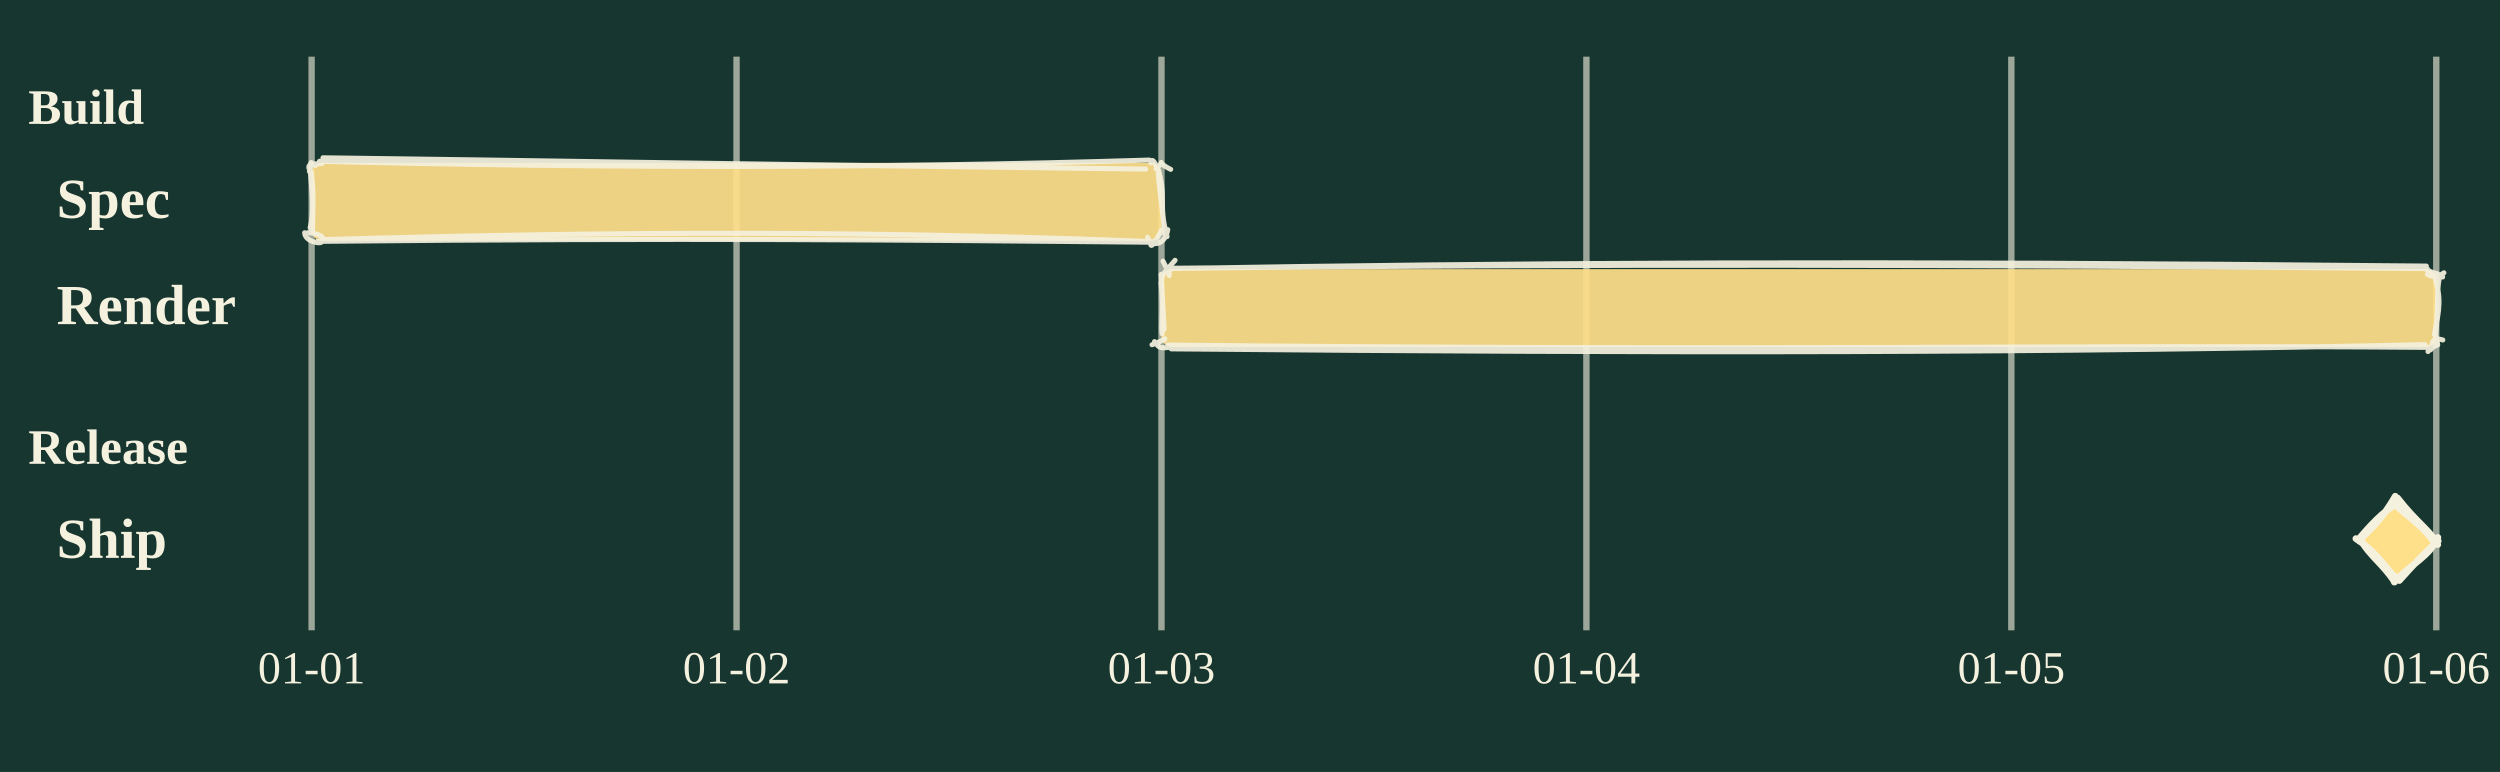
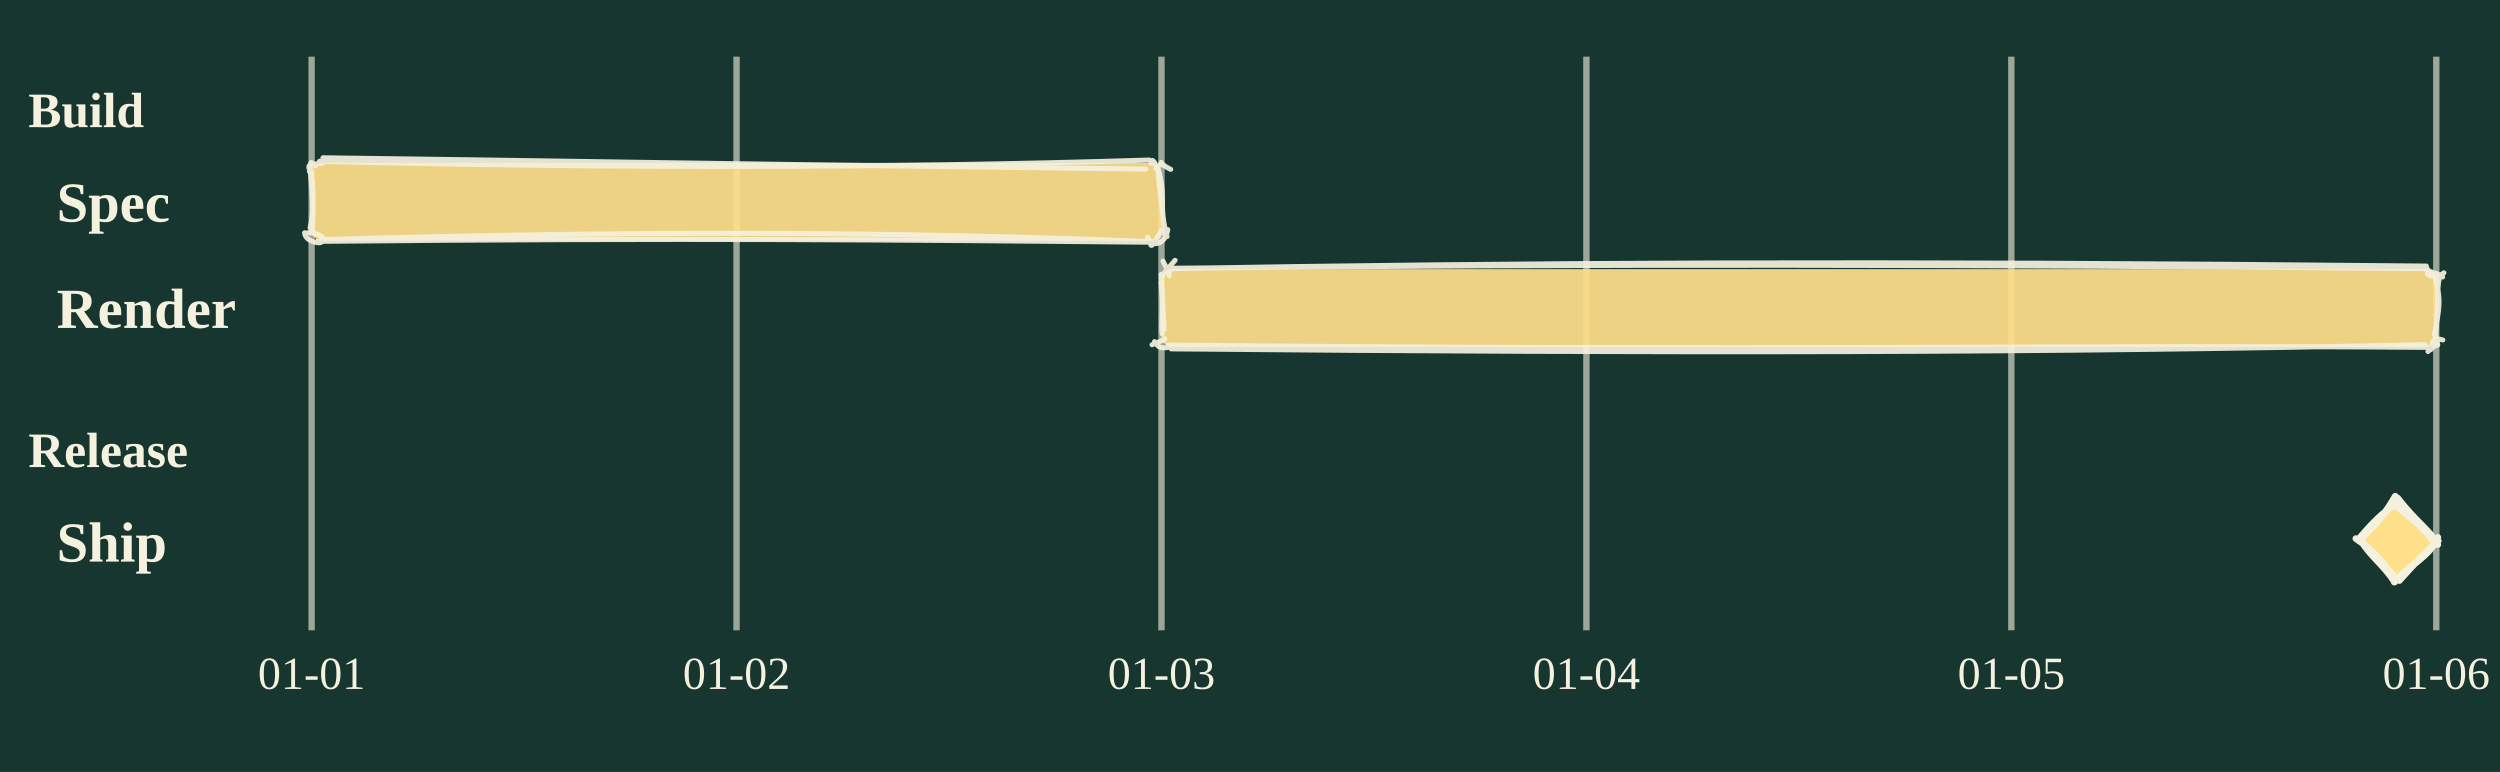
- <svg xmlns="http://www.w3.org/2000/svg" width="706" height="218" viewBox="0 0 706 218" style="--bg:#17362f;--fg:#f5f1df;--line:#ece6cf;--accent:#ffe08a;--muted:#c7d2c4;--surface:#17362f;--border:#f3ecd5;--font:Caveat;background:#17362f" class="am-1hw1ecx1cmsec2">
+ <svg xmlns="http://www.w3.org/2000/svg" width="706" height="218" viewBox="0 0 706 218" style="--bg:#17362f;--fg:#f5f1df;--line:#ece6cf;--accent:#ffe08a;--muted:#c7d2c4;--surface:#17362f;--border:#f3ecd5;--font:Caveat;background:#17362f" class="am-1ytyzu31fqqyf7">
  <style>
-   .am-1hw1ecx1cmsec2 text { font-family: var(--font, 'Caveat'), system-ui, sans-serif; }
-   svg.am-1hw1ecx1cmsec2 {
+   .am-1ytyzu31fqqyf7 text { font-family: var(--font, 'Caveat'), system-ui, sans-serif; }
+   svg.am-1ytyzu31fqqyf7 {
    /* Derived from --bg and --fg (overridable via --line, --accent, etc.) */
    --_text:          #f5f1df;
    --_text-sec:      #c7d2c4;
    --_text-muted:    #c7d2c4;
    --_text-faint:    #8f9b8e;
    --_line:          #ece6cf;
    --_arrow:         #ffe08a;
    --_node-fill:     #17362f;
    --_node-stroke:   #f3ecd5;
    --_group-fill:    #17362f;
    --_group-hdr:     #223f38;
    --_inner-stroke:  #324c44;
    --_key-badge:     #2d4941;
  }
</style>
  <style>
-   .am-1hw1ecx1cmsec2 .gantt-section-band { fill: #17362f; opacity: 0.07; }
-   .am-1hw1ecx1cmsec2 .gantt-grid-line { stroke: #f5f1df; stroke-width: 1.8; opacity: 0.6; }
-   .am-1hw1ecx1cmsec2 .gantt-bar { fill: #ffe08a; stroke: #f5f1df; stroke-width: 0.75; opacity: 0.92; }
-   .am-1hw1ecx1cmsec2 .gantt-bar-active { fill: #ffe08a; stroke: #f5f1df; stroke-width: 1.5; opacity: 1; }
-   .am-1hw1ecx1cmsec2 .gantt-bar-done { fill: #c7d2c4; opacity: 0.55; }
-   .am-1hw1ecx1cmsec2 .gantt-bar-crit { fill: #f5f1df; stroke: #f5f1df; stroke-width: 1.5; opacity: 0.95; }
-   .am-1hw1ecx1cmsec2 .gantt-milestone { fill: #ffe08a; stroke: #f5f1df; stroke-width: 1; }
-   .am-1hw1ecx1cmsec2 .gantt-milestone-crit { fill: #f5f1df; stroke: #f5f1df; stroke-width: 1.5; }
-   .am-1hw1ecx1cmsec2 .gantt-vert-marker { stroke: #f5f1df; stroke-width: 2; stroke-dasharray: 6 3; }
-   .am-1hw1ecx1cmsec2 .gantt-today-marker { stroke: #f5f1df; stroke-width: 2; stroke-dasharray: 4 3; }
-   .am-1hw1ecx1cmsec2 .gantt-title { fill: #f5f1df; }
-   .am-1hw1ecx1cmsec2 .gantt-section-label { fill: #f5f1df; }
-   .am-1hw1ecx1cmsec2 .gantt-task-label { fill: #f5f1df; }
-   .am-1hw1ecx1cmsec2 .gantt-axis-label { fill: #f5f1df; }
+   .am-1ytyzu31fqqyf7 .gantt-section-band { fill: #17362f; opacity: 0.07; }
+   .am-1ytyzu31fqqyf7 .gantt-grid-line { stroke: #f5f1df; stroke-width: 1.8; opacity: 0.6; }
+   .am-1ytyzu31fqqyf7 .gantt-bar { fill: #ffe08a; stroke: #f5f1df; stroke-width: 0.75; opacity: 0.92; }
+   .am-1ytyzu31fqqyf7 .gantt-bar-active { fill: #ffe08a; stroke: #f5f1df; stroke-width: 1.5; opacity: 1; }
+   .am-1ytyzu31fqqyf7 .gantt-bar-done { fill: #c7d2c4; opacity: 0.55; }
+   .am-1ytyzu31fqqyf7 .gantt-bar-crit { fill: #f5f1df; stroke: #f5f1df; stroke-width: 1.5; opacity: 0.95; }
+   .am-1ytyzu31fqqyf7 .gantt-milestone { fill: #ffe08a; stroke: #f5f1df; stroke-width: 1; }
+   .am-1ytyzu31fqqyf7 .gantt-milestone-crit { fill: #f5f1df; stroke: #f5f1df; stroke-width: 1.5; }
+   .am-1ytyzu31fqqyf7 .gantt-vert-marker { stroke: #f5f1df; stroke-width: 2; stroke-dasharray: 6 3; }
+   .am-1ytyzu31fqqyf7 .gantt-today-marker { stroke: #f5f1df; stroke-width: 2; stroke-dasharray: 4 3; }
+   .am-1ytyzu31fqqyf7 .gantt-title { fill: #f5f1df; }
+   .am-1ytyzu31fqqyf7 .gantt-section-label { fill: #f5f1df; }
+   .am-1ytyzu31fqqyf7 .gantt-task-label { fill: #f5f1df; }
+   .am-1ytyzu31fqqyf7 .gantt-axis-label { fill: #f5f1df; }
</style>
  <rect width="706" height="218" fill="#17362f" data-backdrop="page" />
  <rect class="gantt-section-band" x="88" y="16" width="600" height="90" data-id="section-band:Build#0" data-role="section" />
  <line class="gantt-grid-line" x1="88" y1="16" x2="88" y2="178" />
  <line class="gantt-grid-line" x1="208" y1="16" x2="208" y2="178" />
  <line class="gantt-grid-line" x1="328" y1="16" x2="328" y2="178" />
  <line class="gantt-grid-line" x1="448" y1="16" x2="448" y2="178" />
  <line class="gantt-grid-line" x1="568" y1="16" x2="568" y2="178" />
  <line class="gantt-grid-line" x1="688" y1="16" x2="688" y2="178" />
-   <text paint-order="stroke" stroke="#17362f" stroke-width="3" stroke-linejoin="round" stroke-linecap="round" class="gantt-axis-label" x="88" y="190" text-anchor="middle" dominant-baseline="middle" font-size="13" font-weight="500" textLength="26.403" lengthAdjust="spacingAndGlyphs" data-font-metrics="deterministic-fit">01-01</text>
-   <text paint-order="stroke" stroke="#17362f" stroke-width="3" stroke-linejoin="round" stroke-linecap="round" class="gantt-axis-label" x="208" y="190" text-anchor="middle" dominant-baseline="middle" font-size="13" font-weight="500" textLength="30.849" lengthAdjust="spacingAndGlyphs" data-font-metrics="deterministic-fit">01-02</text>
-   <text paint-order="stroke" stroke="#17362f" stroke-width="3" stroke-linejoin="round" stroke-linecap="round" class="gantt-axis-label" x="328" y="190" text-anchor="middle" dominant-baseline="middle" font-size="13" font-weight="500" textLength="30.849" lengthAdjust="spacingAndGlyphs" data-font-metrics="deterministic-fit">01-03</text>
-   <text paint-order="stroke" stroke="#17362f" stroke-width="3" stroke-linejoin="round" stroke-linecap="round" class="gantt-axis-label" x="448" y="190" text-anchor="middle" dominant-baseline="middle" font-size="13" font-weight="500" textLength="30.849" lengthAdjust="spacingAndGlyphs" data-font-metrics="deterministic-fit">01-04</text>
-   <text paint-order="stroke" stroke="#17362f" stroke-width="3" stroke-linejoin="round" stroke-linecap="round" class="gantt-axis-label" x="568" y="190" text-anchor="middle" dominant-baseline="middle" font-size="13" font-weight="500" textLength="30.849" lengthAdjust="spacingAndGlyphs" data-font-metrics="deterministic-fit">01-05</text>
-   <text paint-order="stroke" stroke="#17362f" stroke-width="3" stroke-linejoin="round" stroke-linecap="round" class="gantt-axis-label" x="688" y="190" text-anchor="middle" dominant-baseline="middle" font-size="13" font-weight="500" textLength="30.849" lengthAdjust="spacingAndGlyphs" data-font-metrics="deterministic-fit">01-06</text>
-   <text paint-order="stroke" stroke="#17362f" stroke-width="3" stroke-linejoin="round" stroke-linecap="round" class="gantt-section-label" x="8" y="31" text-anchor="start" dominant-baseline="middle" font-size="14" font-weight="700" data-id="section-label:Build#0" data-role="section" textLength="35.7" lengthAdjust="spacingAndGlyphs" data-font-metrics="deterministic-fit">Build</text>
-   <text paint-order="stroke" stroke="#17362f" stroke-width="3" stroke-linejoin="round" stroke-linecap="round" class="gantt-section-label" x="8" y="127" text-anchor="start" dominant-baseline="middle" font-size="14" font-weight="700" data-id="section-label:Release#0" data-role="section" textLength="57.54" lengthAdjust="spacingAndGlyphs" data-font-metrics="deterministic-fit">Release</text>
-   <text paint-order="stroke" stroke="#17362f" stroke-width="3" stroke-linejoin="round" stroke-linecap="round" class="gantt-task-label" x="16" y="57" text-anchor="start" dominant-baseline="middle" font-size="16" font-weight="700" textLength="42.72" lengthAdjust="spacingAndGlyphs" data-font-metrics="deterministic-fit">Spec</text>
-   <text paint-order="stroke" stroke="#17362f" stroke-width="3" stroke-linejoin="round" stroke-linecap="round" class="gantt-task-label" x="16" y="87" text-anchor="start" dominant-baseline="middle" font-size="16" font-weight="700" textLength="60" lengthAdjust="spacingAndGlyphs" data-font-metrics="deterministic-fit">Render</text>
-   <text paint-order="stroke" stroke="#17362f" stroke-width="3" stroke-linejoin="round" stroke-linecap="round" class="gantt-task-label" x="16" y="153" text-anchor="start" dominant-baseline="middle" font-size="16" font-weight="700" textLength="36.96" lengthAdjust="spacingAndGlyphs" data-font-metrics="deterministic-fit">Ship</text>
+   <text paint-order="stroke" stroke="#17362f" stroke-width="3" stroke-linejoin="round" stroke-linecap="round" x="88" y="190" class="gantt-axis-label" text-anchor="middle" font-size="13" font-weight="500" data-prepared-text="true" dy="4.55" textLength="26.403" lengthAdjust="spacingAndGlyphs" data-font-metrics="deterministic-fit">01-01</text>
+   <text paint-order="stroke" stroke="#17362f" stroke-width="3" stroke-linejoin="round" stroke-linecap="round" x="208" y="190" class="gantt-axis-label" text-anchor="middle" font-size="13" font-weight="500" data-prepared-text="true" dy="4.55" textLength="30.849" lengthAdjust="spacingAndGlyphs" data-font-metrics="deterministic-fit">01-02</text>
+   <text paint-order="stroke" stroke="#17362f" stroke-width="3" stroke-linejoin="round" stroke-linecap="round" x="328" y="190" class="gantt-axis-label" text-anchor="middle" font-size="13" font-weight="500" data-prepared-text="true" dy="4.55" textLength="30.849" lengthAdjust="spacingAndGlyphs" data-font-metrics="deterministic-fit">01-03</text>
+   <text paint-order="stroke" stroke="#17362f" stroke-width="3" stroke-linejoin="round" stroke-linecap="round" x="448" y="190" class="gantt-axis-label" text-anchor="middle" font-size="13" font-weight="500" data-prepared-text="true" dy="4.55" textLength="30.849" lengthAdjust="spacingAndGlyphs" data-font-metrics="deterministic-fit">01-04</text>
+   <text paint-order="stroke" stroke="#17362f" stroke-width="3" stroke-linejoin="round" stroke-linecap="round" x="568" y="190" class="gantt-axis-label" text-anchor="middle" font-size="13" font-weight="500" data-prepared-text="true" dy="4.55" textLength="30.849" lengthAdjust="spacingAndGlyphs" data-font-metrics="deterministic-fit">01-05</text>
+   <text paint-order="stroke" stroke="#17362f" stroke-width="3" stroke-linejoin="round" stroke-linecap="round" x="688" y="190" class="gantt-axis-label" text-anchor="middle" font-size="13" font-weight="500" data-prepared-text="true" dy="4.55" textLength="30.849" lengthAdjust="spacingAndGlyphs" data-font-metrics="deterministic-fit">01-06</text>
+   <text paint-order="stroke" stroke="#17362f" stroke-width="3" stroke-linejoin="round" stroke-linecap="round" x="8" y="31" class="gantt-section-label" text-anchor="start" font-size="14" font-weight="700" data-prepared-text="true" dy="4.9" textLength="35.7" lengthAdjust="spacingAndGlyphs" data-font-metrics="deterministic-fit" data-id="section-label:Build#0" data-role="section">Build</text>
+   <text paint-order="stroke" stroke="#17362f" stroke-width="3" stroke-linejoin="round" stroke-linecap="round" x="8" y="127" class="gantt-section-label" text-anchor="start" font-size="14" font-weight="700" data-prepared-text="true" dy="4.9" textLength="57.54" lengthAdjust="spacingAndGlyphs" data-font-metrics="deterministic-fit" data-id="section-label:Release#0" data-role="section">Release</text>
+   <text paint-order="stroke" stroke="#17362f" stroke-width="3" stroke-linejoin="round" stroke-linecap="round" x="16" y="57" class="gantt-task-label" text-anchor="start" font-size="16" font-weight="700" data-prepared-text="true" dy="5.6" textLength="42.72" lengthAdjust="spacingAndGlyphs" data-font-metrics="deterministic-fit">Spec</text>
+   <text paint-order="stroke" stroke="#17362f" stroke-width="3" stroke-linejoin="round" stroke-linecap="round" x="16" y="87" class="gantt-task-label" text-anchor="start" font-size="16" font-weight="700" data-prepared-text="true" dy="5.6" textLength="60" lengthAdjust="spacingAndGlyphs" data-font-metrics="deterministic-fit">Render</text>
+   <text paint-order="stroke" stroke="#17362f" stroke-width="3" stroke-linejoin="round" stroke-linecap="round" x="16" y="153" class="gantt-task-label" text-anchor="start" font-size="16" font-weight="700" data-prepared-text="true" dy="5.6" textLength="36.96" lengthAdjust="spacingAndGlyphs" data-font-metrics="deterministic-fit">Ship</text>
  <rect style="stroke:none" class="gantt-bar" x="88" y="46" width="240" height="22" rx="3" ry="3" data-task="spec" data-id="task:spec" data-role="task" />
  <path d="M91.21 44.56 C150.89 45.3, 212.54 46.46, 323.56 47.75 M90.22 45.54 C169.03 47.49, 247.64 47.59, 324.57 45.2 M325 46 C325.22 44.05, 326.71 46.73, 326.61 47.58 M326.48 47.65 C329.82 44.88, 325.64 45.44, 330.6 47.82 M326.88 47.26 C329.61 55.82, 326.95 57.22, 329.58 66.82 M327.05 48.83 C327.65 55.77, 328.51 59.75, 328.81 65.91 M328 65 C328.14 64.97, 325.21 70.38, 324.98 69.13 M329.78 64.85 C329.03 69.49, 324.91 69.79, 324.08 67 M324.91 68.4 C257.85 67.79, 194.08 67.12, 89.57 68.16 M326.04 68.28 C251.03 65.24, 177.16 65.14, 90.94 67.68 M91 68 C91.19 69.22, 86.13 68.39, 86.03 65.73 M90.98 66.86 C88.99 65.68, 87.94 65.8, 86.87 65.72 M87.58 64.32 C88.51 60.92, 88.37 55.73, 87.53 47.32 M88.23 65.18 C88.33 58.97, 88.78 52.27, 87.6 48.13 M88 49 C86 45.87, 88.13 46.49, 91.03 46.12 M87.38 48.44 C88.21 46.4, 86.95 44.88, 89.01 46.76 M91 46 C91 46, 91 46, 91 46 M91 46 C91 46, 91 46, 91 46" fill="none" stroke="#f5f1df" stroke-width="1.425" stroke-linecap="round" stroke-linejoin="round" stroke-opacity="0.92" />
  <rect style="stroke:none" class="gantt-bar" x="328" y="76" width="360" height="22" rx="3" ry="3" data-task="render" data-id="task:render" data-role="task" />
  <path d="M329.49 75.86 C428.12 74.15, 527.69 73.54, 685.2 75.14 M331.49 75.75 C446.3 74.51, 559.69 74.74, 685.44 75.85 M685 76 C689.46 78.33, 686.39 76.03, 689.8 78.22 M685.93 77.72 C684.44 76.58, 686.94 79.45, 690.16 77.04 M687.21 77.01 C689.66 84.43, 688.83 87.28, 687.47 94.49 M688.92 78.28 C688.06 82, 688.73 85.34, 687.78 95.69 M688 95 C688.47 99.43, 689.3 95.73, 685.66 99.27 M689.85 96.01 C685.8 94.74, 687.18 98.56, 686.37 98.78 M685.55 98.1 C590.87 97.31, 497.42 99.15, 329.81 97.45 M684.83 97.33 C580.08 99.63, 474.43 99.85, 330.76 98.52 M331 98 C327.54 98.4, 327.49 98.43, 326.04 96.47 M328.78 95.97 C329.02 95.27, 329.68 95.73, 325.33 97.35 M328.75 93.01 C328.64 91.54, 328.51 87.73, 327.91 77.48 M328.18 94.25 C327.84 92.33, 328.55 86.75, 327.89 79.72 M328 79 C328.33 77.3, 328.11 77.82, 331.84 73.51 M330.16 77.14 C330.01 78.51, 330.92 78.31, 328.43 73.75 M331 76 C331 76, 331 76, 331 76 M331 76 C331 76, 331 76, 331 76" fill="none" stroke="#f5f1df" stroke-width="1.425" stroke-linecap="round" stroke-linejoin="round" stroke-opacity="0.92" />
  <path style="stroke:none" class="gantt-milestone" d="M 677 142 L 688 153 L 677 164 L 666 153 Z" data-task="ship" data-id="task:ship" data-role="milestone" />
  <path d="M677.09 140.65 C682.17 147.3, 686.34 149.88, 688.42 153.79 M676.51 142.71 C681.17 146.75, 684.74 149.04, 687.73 153.64 M688.45 151.78 C685.91 157.36, 681.3 158.84, 676.15 164.38 M688.55 152.77 C685.21 155.59, 681.71 159.32, 677.57 163.94 M676.28 162.67 C675.23 162.55, 671.54 156.08, 665.31 152.11 M676.24 164.36 C673.31 159.69, 669.11 156.78, 666.91 152.85 M666.26 152.82 C667.64 150.73, 671.83 148.23, 676.42 140.14 M666.24 152.06 C669.26 148.56, 672.92 144.44, 677.27 141.96" fill="none" stroke="#f5f1df" stroke-width="1.9" stroke-linecap="round" stroke-linejoin="round" />
</svg>
